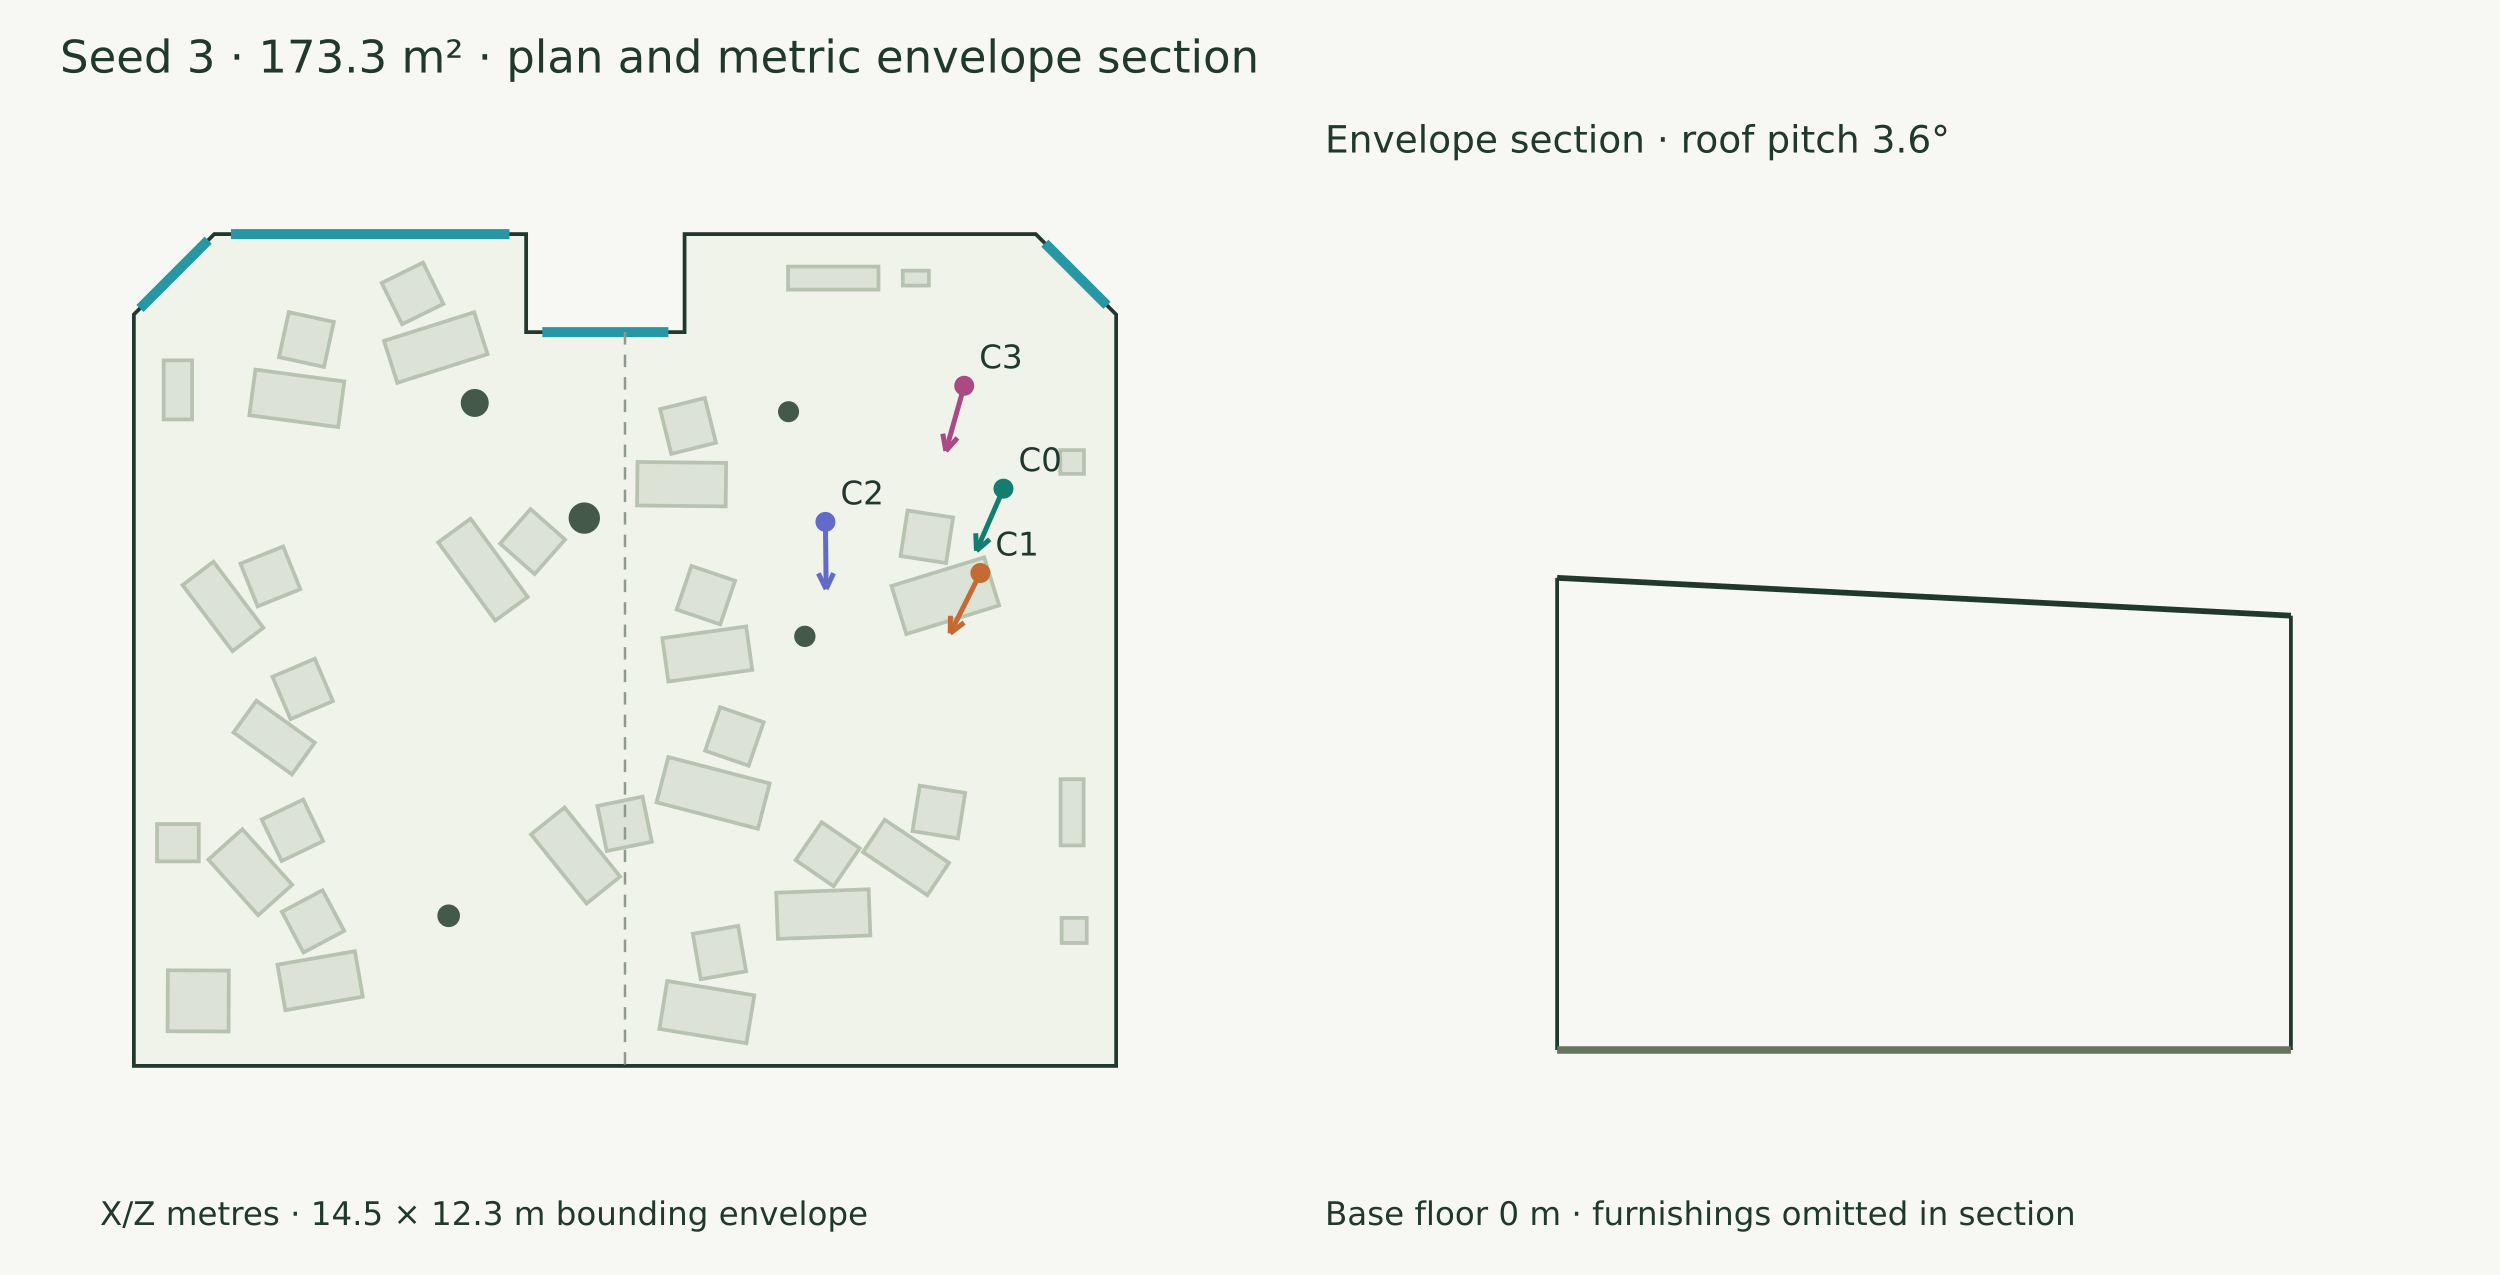
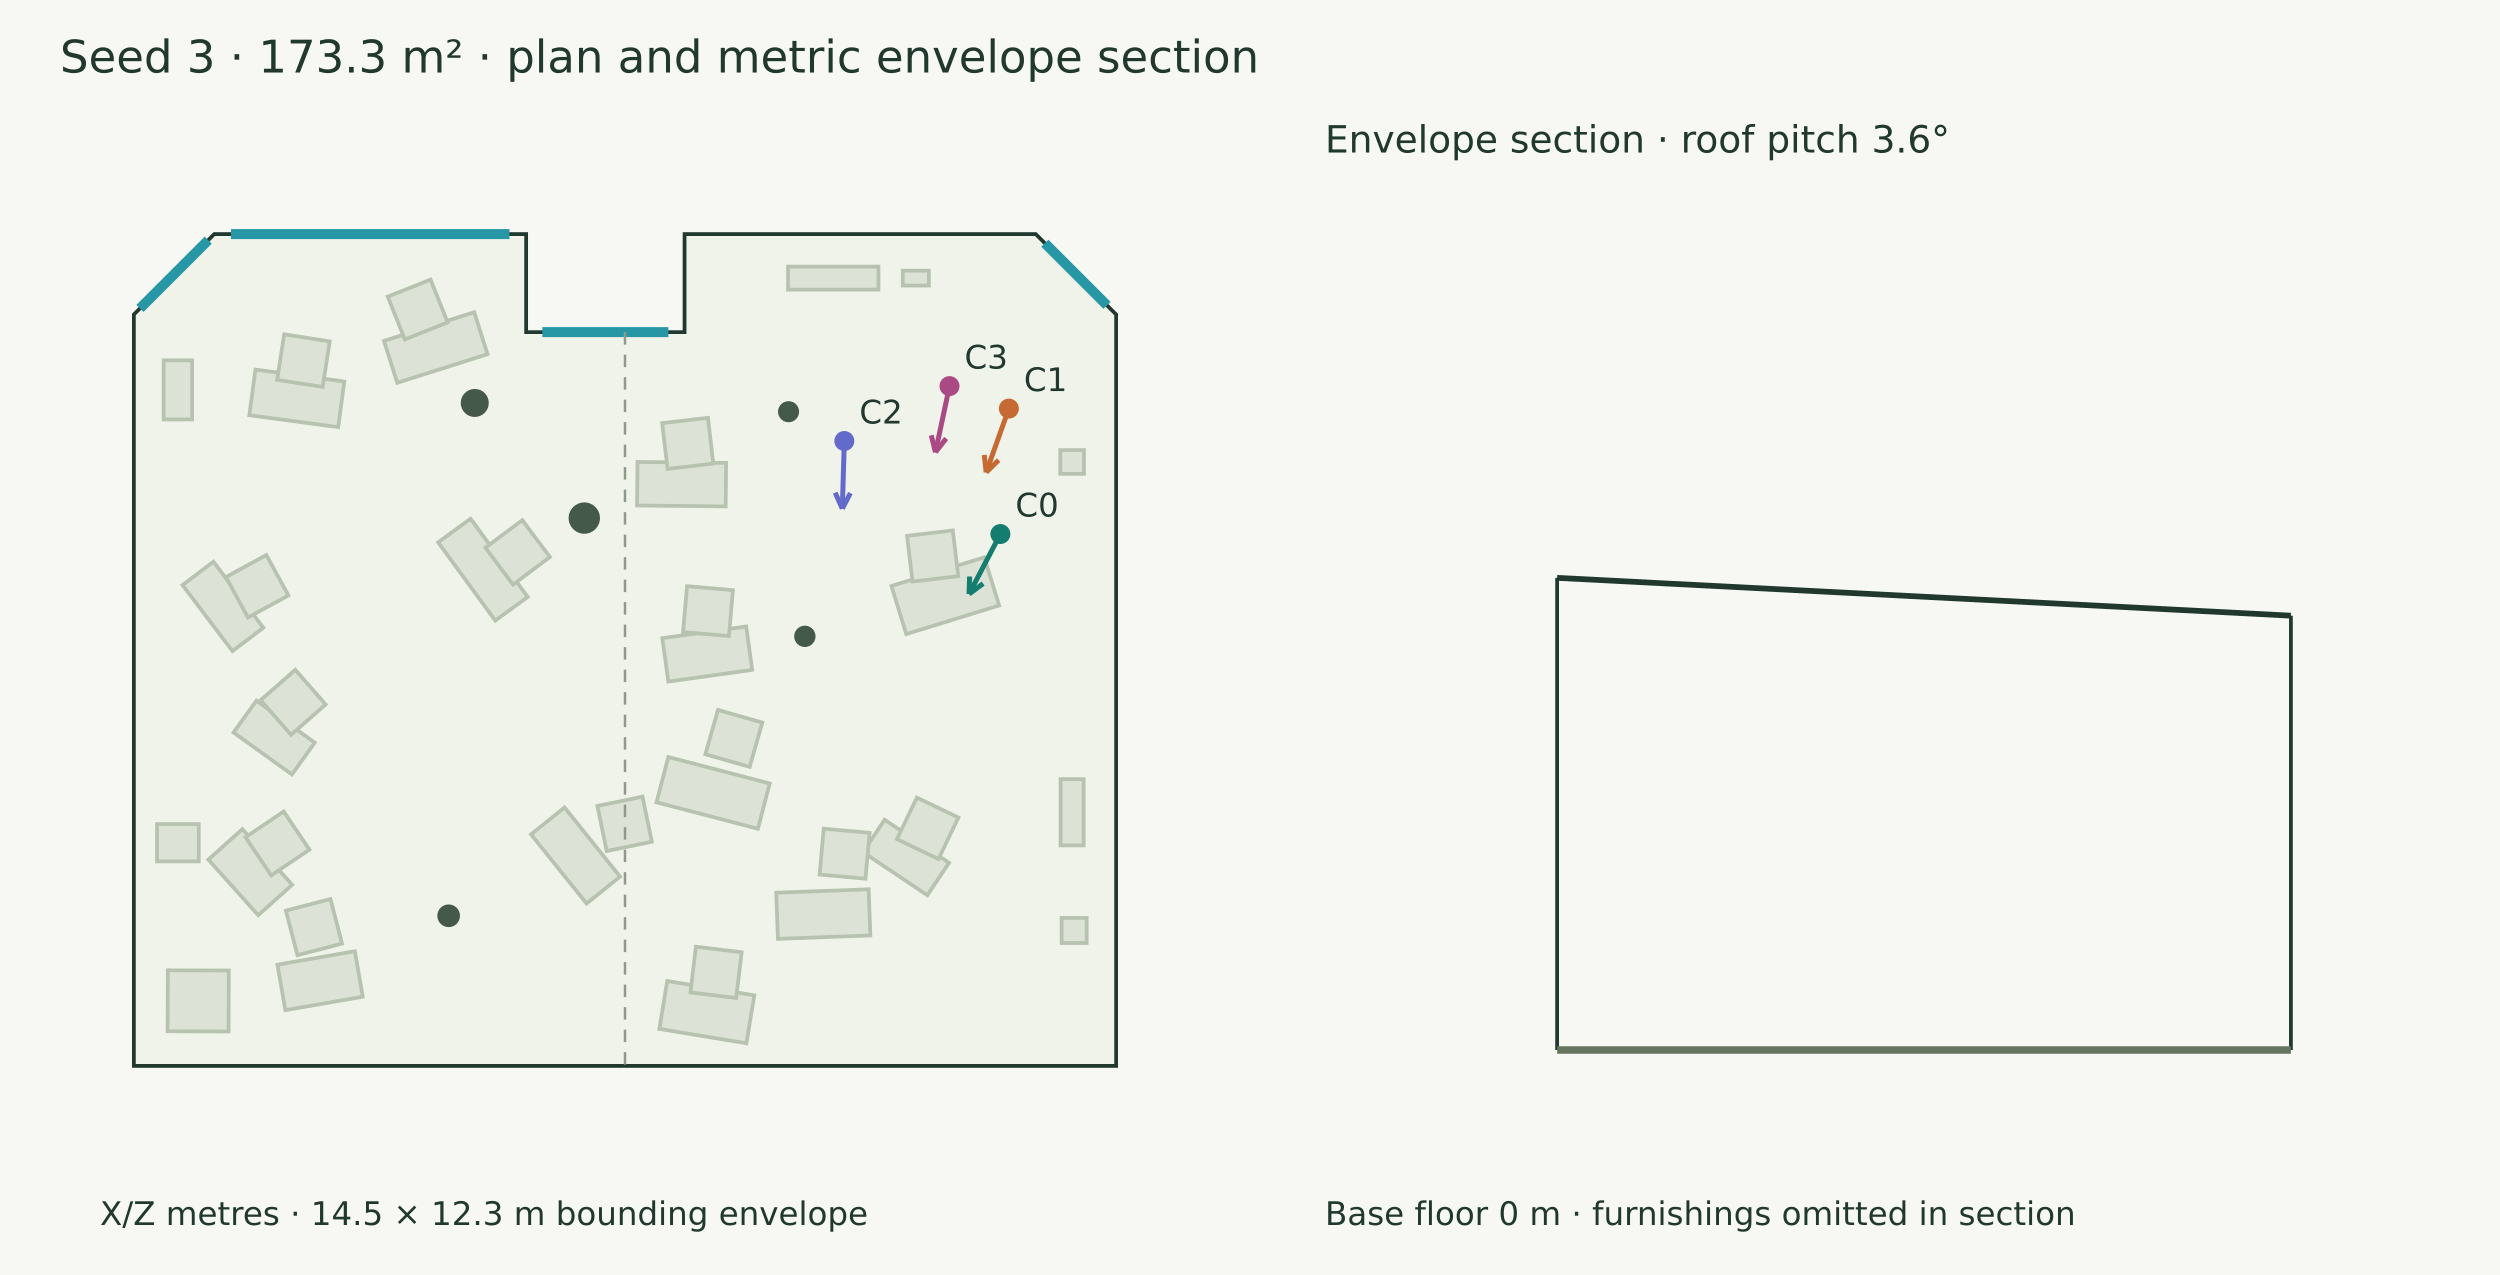
<svg xmlns="http://www.w3.org/2000/svg" width="1000" height="510" viewBox="0 0 1000 510">
  <rect width="100%" height="100%" fill="#f7f8f3" />
  <g font-family="DejaVu Sans" fill="#20382e">
    <text x="24.000" y="29.000" font-size="18">Seed 3 · 173.3 m² · plan and metric envelope section</text>
    <polygon points="85.704,93.637 210.454,93.637 210.454,132.848 273.827,132.848 273.827,93.637 414.296,93.637 446.455,125.795 446.455,426.363 53.545,426.363 53.545,125.795" fill="#eff3e9" stroke="#20382e" stroke-width="1.5" />
    <polygon points="145.107,398.677 114.140,404.068 110.972,385.869 141.939,380.478" fill="#dce3d6" stroke="#b7c2b0" stroke-width="1.5" />
-     <polygon points="137.663,372.362 121.390,380.995 112.757,364.721 129.030,356.088" fill="#dce3d6" stroke="#b7c2b0" stroke-width="1.5" />
+     <polygon points="136.810,377.447 118.980,382.076 114.351,364.246 132.181,359.617" fill="#dce3d6" stroke="#b7c2b0" stroke-width="1.5" />
    <polygon points="300.889,267.951 267.347,272.622 264.928,255.258 298.470,250.587" fill="#dce3d6" stroke="#b7c2b0" stroke-width="1.5" />
-     <polygon points="288.097,249.747 270.654,243.823 276.578,226.380 294.021,232.304" fill="#dce3d6" stroke="#b7c2b0" stroke-width="1.5" />
+     <polygon points="291.568,254.423 273.216,252.820 274.819,234.468 293.171,236.072" fill="#dce3d6" stroke="#b7c2b0" stroke-width="1.5" />
    <polygon points="370.935,358.093 345.193,340.857 353.866,327.903 379.608,345.139" fill="#dce3d6" stroke="#b7c2b0" stroke-width="1.5" />
-     <polygon points="383.165,335.364 364.978,332.437 367.905,314.250 386.092,317.177" fill="#dce3d6" stroke="#b7c2b0" stroke-width="1.5" />
+     <polygon points="375.380,343.624 358.777,335.644 366.757,319.041 383.360,327.021" fill="#dce3d6" stroke="#b7c2b0" stroke-width="1.5" />
    <polygon points="198.107,248.246 175.266,216.941 188.230,207.482 211.071,238.787" fill="#dce3d6" stroke="#b7c2b0" stroke-width="1.5" />
-     <polygon points="213.830,229.641 200.020,217.450 212.211,203.640 226.021,215.831" fill="#dce3d6" stroke="#b7c2b0" stroke-width="1.5" />
+     <polygon points="205.206,233.843 194.168,219.095 208.916,208.057 219.954,222.805" fill="#dce3d6" stroke="#b7c2b0" stroke-width="1.5" />
    <polygon points="290.269,202.562 254.817,202.184 255.003,184.783 290.454,185.161" fill="#dce3d6" stroke="#b7c2b0" stroke-width="1.5" />
-     <polygon points="286.384,177.074 268.512,181.537 264.049,163.664 281.922,159.202" fill="#dce3d6" stroke="#b7c2b0" stroke-width="1.5" />
+     <polygon points="285.317,185.421 267.021,187.561 264.880,169.265 283.176,167.124" fill="#dce3d6" stroke="#b7c2b0" stroke-width="1.5" />
    <polygon points="103.281,366.084 83.341,343.844 96.924,331.666 116.864,353.906" fill="#dce3d6" stroke="#b7c2b0" stroke-width="1.5" />
-     <polygon points="112.643,344.391 104.676,327.782 121.286,319.815 129.252,336.425" fill="#dce3d6" stroke="#b7c2b0" stroke-width="1.5" />
+     <polygon points="108.493,350.162 98.194,334.888 113.467,324.590 123.766,339.863" fill="#dce3d6" stroke="#b7c2b0" stroke-width="1.5" />
    <polygon points="348.134,374.180 311.164,375.536 310.487,357.075 347.457,355.719" fill="#dce3d6" stroke="#b7c2b0" stroke-width="1.5" />
-     <polygon points="343.867,339.298 333.445,354.488 318.255,344.066 328.677,328.876" fill="#dce3d6" stroke="#b7c2b0" stroke-width="1.5" />
+     <polygon points="347.852,333.139 346.183,351.484 327.837,349.815 329.507,331.469" fill="#dce3d6" stroke="#b7c2b0" stroke-width="1.5" />
    <polygon points="399.641,242.173 362.511,253.628 356.575,234.386 393.705,222.931" fill="#dce3d6" stroke="#b7c2b0" stroke-width="1.5" />
-     <polygon points="378.431,225.216 360.224,222.411 363.028,204.205 381.235,207.009" fill="#dce3d6" stroke="#b7c2b0" stroke-width="1.5" />
+     <polygon points="383.297,230.461 365.005,232.637 362.829,214.345 381.121,212.169" fill="#dce3d6" stroke="#b7c2b0" stroke-width="1.5" />
    <polygon points="234.629,361.418 212.401,333.756 225.807,322.984 248.035,350.645" fill="#dce3d6" stroke="#b7c2b0" stroke-width="1.5" />
    <polygon points="242.676,340.418 238.965,322.374 257.009,318.663 260.720,336.707" fill="#dce3d6" stroke="#b7c2b0" stroke-width="1.5" />
    <polygon points="195.006,141.659 158.916,153.116 153.592,136.345 189.682,124.888" fill="#dce3d6" stroke="#b7c2b0" stroke-width="1.5" />
-     <polygon points="177.353,121.548 160.838,129.708 152.678,113.192 169.194,105.033" fill="#dce3d6" stroke="#b7c2b0" stroke-width="1.5" />
+     <polygon points="179.040,128.950 161.927,135.770 155.107,118.658 172.220,111.838" fill="#dce3d6" stroke="#b7c2b0" stroke-width="1.5" />
    <polygon points="303.159,331.509 262.607,320.925 267.335,302.809 307.887,313.393" fill="#dce3d6" stroke="#b7c2b0" stroke-width="1.5" />
-     <polygon points="299.458,306.295 282.043,300.290 288.048,282.875 305.463,288.880" fill="#dce3d6" stroke="#b7c2b0" stroke-width="1.5" />
+     <polygon points="299.866,306.756 282.151,301.701 287.205,283.987 304.920,289.041" fill="#dce3d6" stroke="#b7c2b0" stroke-width="1.5" />
    <polygon points="116.762,309.787 93.410,292.988 102.557,280.272 125.910,297.072" fill="#dce3d6" stroke="#b7c2b0" stroke-width="1.5" />
-     <polygon points="116.204,287.651 108.982,270.704 125.929,263.483 133.151,280.430" fill="#dce3d6" stroke="#b7c2b0" stroke-width="1.5" />
+     <polygon points="116.408,293.929 104.260,280.080 118.109,267.933 130.256,281.782" fill="#dce3d6" stroke="#b7c2b0" stroke-width="1.5" />
    <polygon points="135.280,170.852 99.732,166.094 102.175,147.846 137.722,152.604" fill="#dce3d6" stroke="#b7c2b0" stroke-width="1.5" />
-     <polygon points="129.601,146.777 111.603,142.854 115.525,124.856 133.524,128.778" fill="#dce3d6" stroke="#b7c2b0" stroke-width="1.5" />
+     <polygon points="129.056,154.770 110.854,151.935 113.689,133.733 131.891,136.568" fill="#dce3d6" stroke="#b7c2b0" stroke-width="1.5" />
    <polygon points="298.567,417.309 263.739,411.570 266.897,392.403 301.725,398.141" fill="#dce3d6" stroke="#b7c2b0" stroke-width="1.5" />
-     <polygon points="298.438,388.506 280.292,391.676 277.121,373.530 295.267,370.359" fill="#dce3d6" stroke="#b7c2b0" stroke-width="1.5" />
+     <polygon points="294.462,399.187 276.173,396.981 278.380,378.692 296.669,380.899" fill="#dce3d6" stroke="#b7c2b0" stroke-width="1.5" />
    <polygon points="92.975,260.447 73.010,234.026 85.371,224.685 105.336,251.107" fill="#dce3d6" stroke="#b7c2b0" stroke-width="1.5" />
-     <polygon points="103.047,242.551 96.166,225.463 113.254,218.582 120.135,235.670" fill="#dce3d6" stroke="#b7c2b0" stroke-width="1.5" />
+     <polygon points="99.187,246.993 90.373,230.817 106.548,222.003 115.362,238.179" fill="#dce3d6" stroke="#b7c2b0" stroke-width="1.5" />
    <polygon points="361.119,108.265 371.539,108.265 371.539,114.225 361.119,114.225" fill="#dce3d6" stroke="#b7c2b0" stroke-width="1.5" />
    <polygon points="424.106,189.535 424.106,180.053 433.587,180.053 433.587,189.535" fill="#dce3d6" stroke="#b7c2b0" stroke-width="1.5" />
    <polygon points="315.220,106.640 351.383,106.640 351.383,115.851 315.220,115.851" fill="#dce3d6" stroke="#b7c2b0" stroke-width="1.5" />
    <polygon points="76.843,144.138 76.843,167.789 65.465,167.789 65.465,144.138" fill="#dce3d6" stroke="#b7c2b0" stroke-width="1.5" />
    <polygon points="424.241,338.162 424.241,311.662 433.452,311.662 433.452,338.162" fill="#dce3d6" stroke="#b7c2b0" stroke-width="1.5" />
    <polygon points="79.495,329.622 79.495,344.555 62.813,344.555 62.813,329.622" fill="#dce3d6" stroke="#b7c2b0" stroke-width="1.5" />
    <polygon points="91.425,412.593 67.044,412.501 67.136,388.120 91.517,388.212" fill="#dce3d6" stroke="#b7c2b0" stroke-width="1.5" />
    <polygon points="424.647,367.171 434.671,367.171 434.671,377.195 424.647,377.195" fill="#dce3d6" stroke="#b7c2b0" stroke-width="1.5" />
    <circle cx="321.943" cy="254.535" r="4.269" fill="#45594a" />
    <circle cx="233.716" cy="207.235" r="6.269" fill="#45594a" />
    <circle cx="179.463" cy="366.314" r="4.536" fill="#45594a" />
    <circle cx="315.424" cy="164.684" r="4.216" fill="#45594a" />
    <circle cx="189.901" cy="161.181" r="5.608" fill="#45594a" />
    <path d="M92.384,93.637 L203.774,93.637" stroke="#2797a5" stroke-width="4" fill="none" />
    <path d="M216.934,132.848 L267.347,132.848" stroke="#2797a5" stroke-width="4" fill="none" />
    <path d="M417.939,97.280 L442.812,122.153" stroke="#2797a5" stroke-width="4" fill="none" />
    <path d="M55.969,123.372 L83.280,96.060" stroke="#2797a5" stroke-width="4" fill="none" />
-     <path d="M401.389,195.468 L390.577,220.300" stroke="#147d70" stroke-width="2" fill="none" />
-     <path d="M390.577,220.300 L390.301,213.305" stroke="#147d70" stroke-width="2" fill="none" />
-     <path d="M390.577,220.300 L395.885,215.736" stroke="#147d70" stroke-width="2" fill="none" />
-     <circle cx="401.389" cy="195.468" r="4" fill="#147d70" />
-     <text x="407.389" y="188.468" font-size="13">C0</text>
-     <path d="M392.158,229.200 L380.081,253.322" stroke="#c56a33" stroke-width="2" fill="none" />
-     <path d="M380.081,253.322 L380.180,246.323" stroke="#c56a33" stroke-width="2" fill="none" />
-     <path d="M380.081,253.322 L385.626,249.049" stroke="#c56a33" stroke-width="2" fill="none" />
-     <circle cx="392.158" cy="229.2" r="4" fill="#c56a33" />
-     <text x="398.158" y="222.200" font-size="13">C1</text>
-     <path d="M330.179,208.753 L330.453,235.616" stroke="#626aca" stroke-width="2" fill="none" />
-     <path d="M330.453,235.616 L327.344,229.344" stroke="#626aca" stroke-width="2" fill="none" />
-     <path d="M330.453,235.616 L333.433,229.282" stroke="#626aca" stroke-width="2" fill="none" />
-     <circle cx="330.179" cy="208.753" r="4" fill="#626aca" />
-     <text x="336.179" y="201.753" font-size="13">C2</text>
-     <path d="M385.691,154.308 L378.336,180.379" stroke="#aa4984" stroke-width="2" fill="none" />
-     <path d="M378.336,180.379 L377.117,173.486" stroke="#aa4984" stroke-width="2" fill="none" />
-     <path d="M378.336,180.379 L382.978,175.140" stroke="#aa4984" stroke-width="2" fill="none" />
-     <circle cx="385.691" cy="154.308" r="4" fill="#aa4984" />
-     <text x="391.691" y="147.308" font-size="13">C3</text>
+     <path d="M400.155,213.614 L387.622,237.603" stroke="#147d70" stroke-width="2" fill="none" />
+     <path d="M387.622,237.603 L387.842,230.607" stroke="#147d70" stroke-width="2" fill="none" />
+     <path d="M387.622,237.603 L393.240,233.426" stroke="#147d70" stroke-width="2" fill="none" />
+     <circle cx="400.155" cy="213.614" r="4" fill="#147d70" />
+     <text x="406.155" y="206.614" font-size="13">C0</text>
+     <path d="M403.550,163.435 L394.463,188.937" stroke="#c56a33" stroke-width="2" fill="none" />
+     <path d="M394.463,188.937 L393.711,181.977" stroke="#c56a33" stroke-width="2" fill="none" />
+     <path d="M394.463,188.937 L399.447,184.021" stroke="#c56a33" stroke-width="2" fill="none" />
+     <circle cx="403.55" cy="163.435" r="4" fill="#c56a33" />
+     <text x="409.550" y="156.435" font-size="13">C1</text>
+     <path d="M337.735,176.402 L336.926,203.458" stroke="#626aca" stroke-width="2" fill="none" />
+     <path d="M336.926,203.458 L334.071,197.066" stroke="#626aca" stroke-width="2" fill="none" />
+     <path d="M336.926,203.458 L340.158,197.248" stroke="#626aca" stroke-width="2" fill="none" />
+     <circle cx="337.735" cy="176.402" r="4" fill="#626aca" />
+     <text x="343.735" y="169.402" font-size="13">C2</text>
+     <path d="M379.801,154.445 L374.177,180.910" stroke="#aa4984" stroke-width="2" fill="none" />
+     <path d="M374.177,180.910 L372.509,174.112" stroke="#aa4984" stroke-width="2" fill="none" />
+     <path d="M374.177,180.910 L378.465,175.378" stroke="#aa4984" stroke-width="2" fill="none" />
+     <circle cx="379.801" cy="154.445" r="4" fill="#aa4984" />
+     <text x="385.801" y="147.445" font-size="13">C3</text>
    <text x="40.000" y="490.000" font-size="13">X/Z metres · 14.5 × 12.3 m bounding envelope</text>
    <path d="M250.000,132.848 L250.000,426.363" stroke="#909a8b" stroke-width="1" stroke-dasharray="5 4" fill="none" />
    <path d="M622.848,231.150 L916.363,246.273" stroke="#20382e" stroke-width="2.3" fill="none" />
    <path d="M622.848,420.000 L622.848,231.150" stroke="#20382e" stroke-width="1.5" fill="none" />
    <path d="M916.363,420.000 L916.363,246.273" stroke="#20382e" stroke-width="1.5" fill="none" />
    <path d="M622.848,420.000 L916.363,420.000" stroke="#65745f" stroke-width="3" fill="none" />
    <path d="M622.848,420.000 L622.848,420.000" stroke="#8d9a85" stroke-width="1" fill="none" />
    <path d="M916.363,420.000 L916.363,420.000" stroke="#8d9a85" stroke-width="1" fill="none" />
    <text x="530.000" y="61.000" font-size="15">Envelope section · roof pitch 3.6°</text>
    <text x="530.000" y="490.000" font-size="13">Base floor 0 m · furnishings omitted in section</text>
  </g>
</svg>
